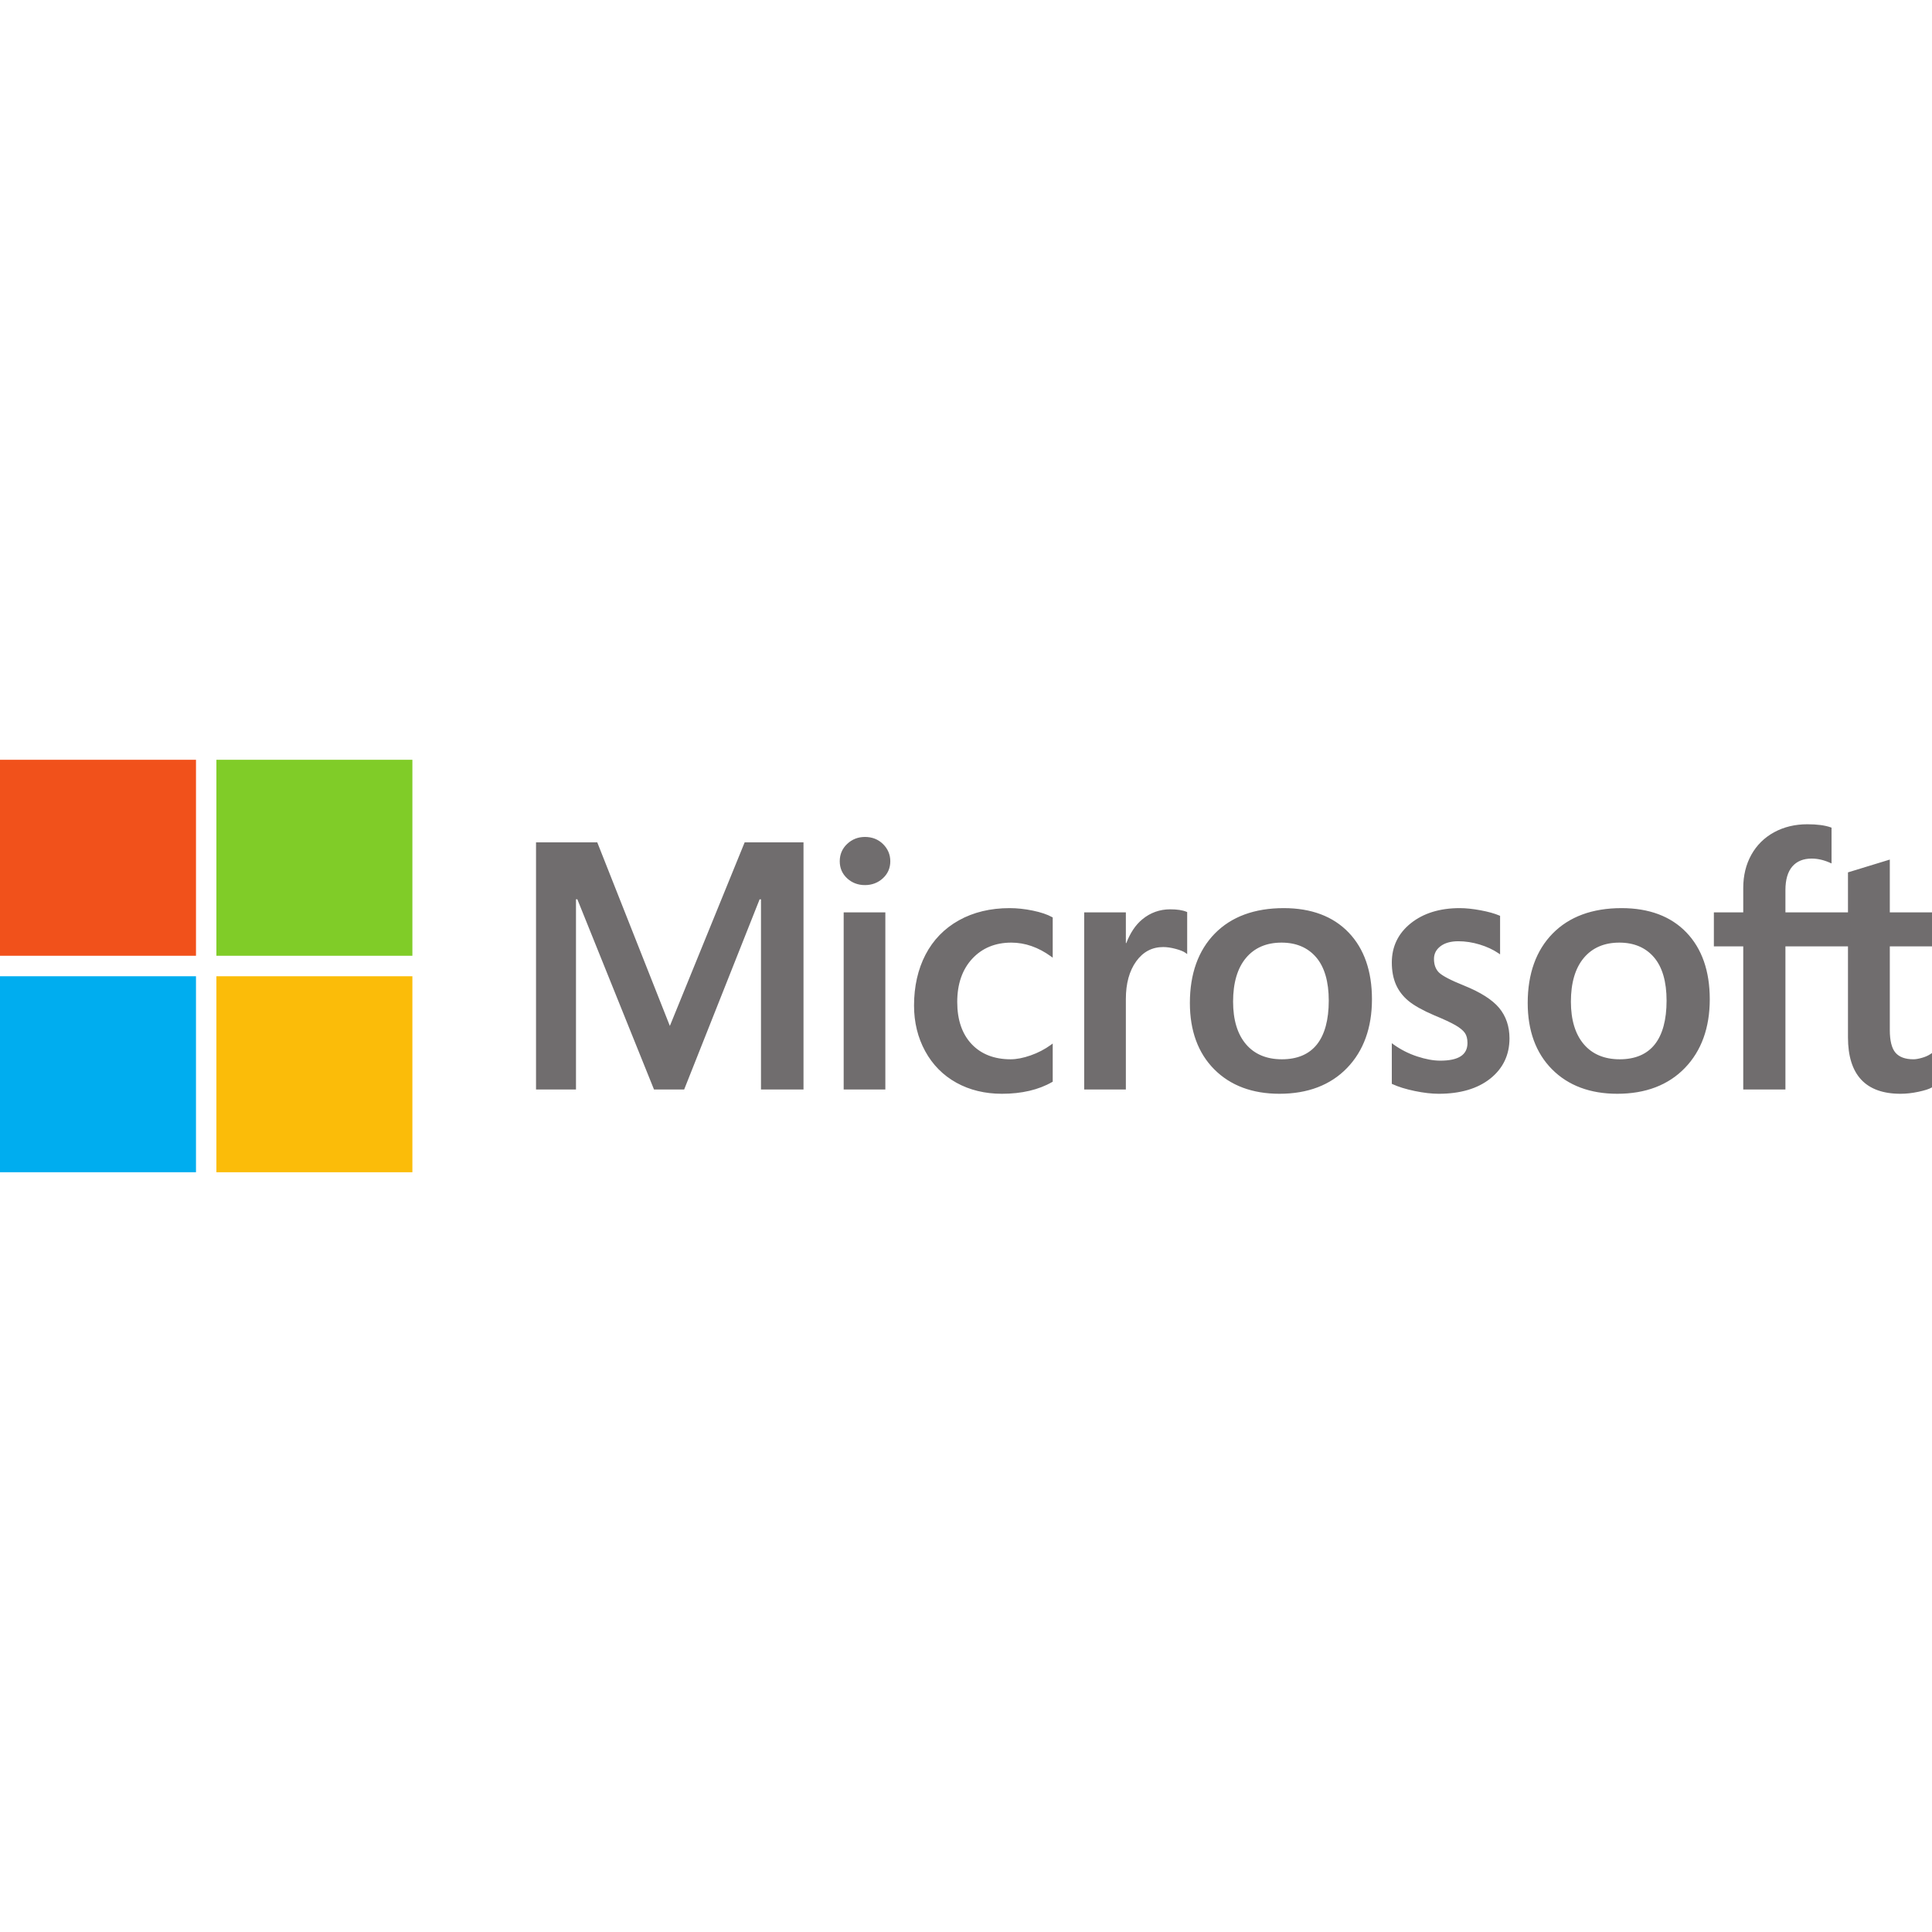
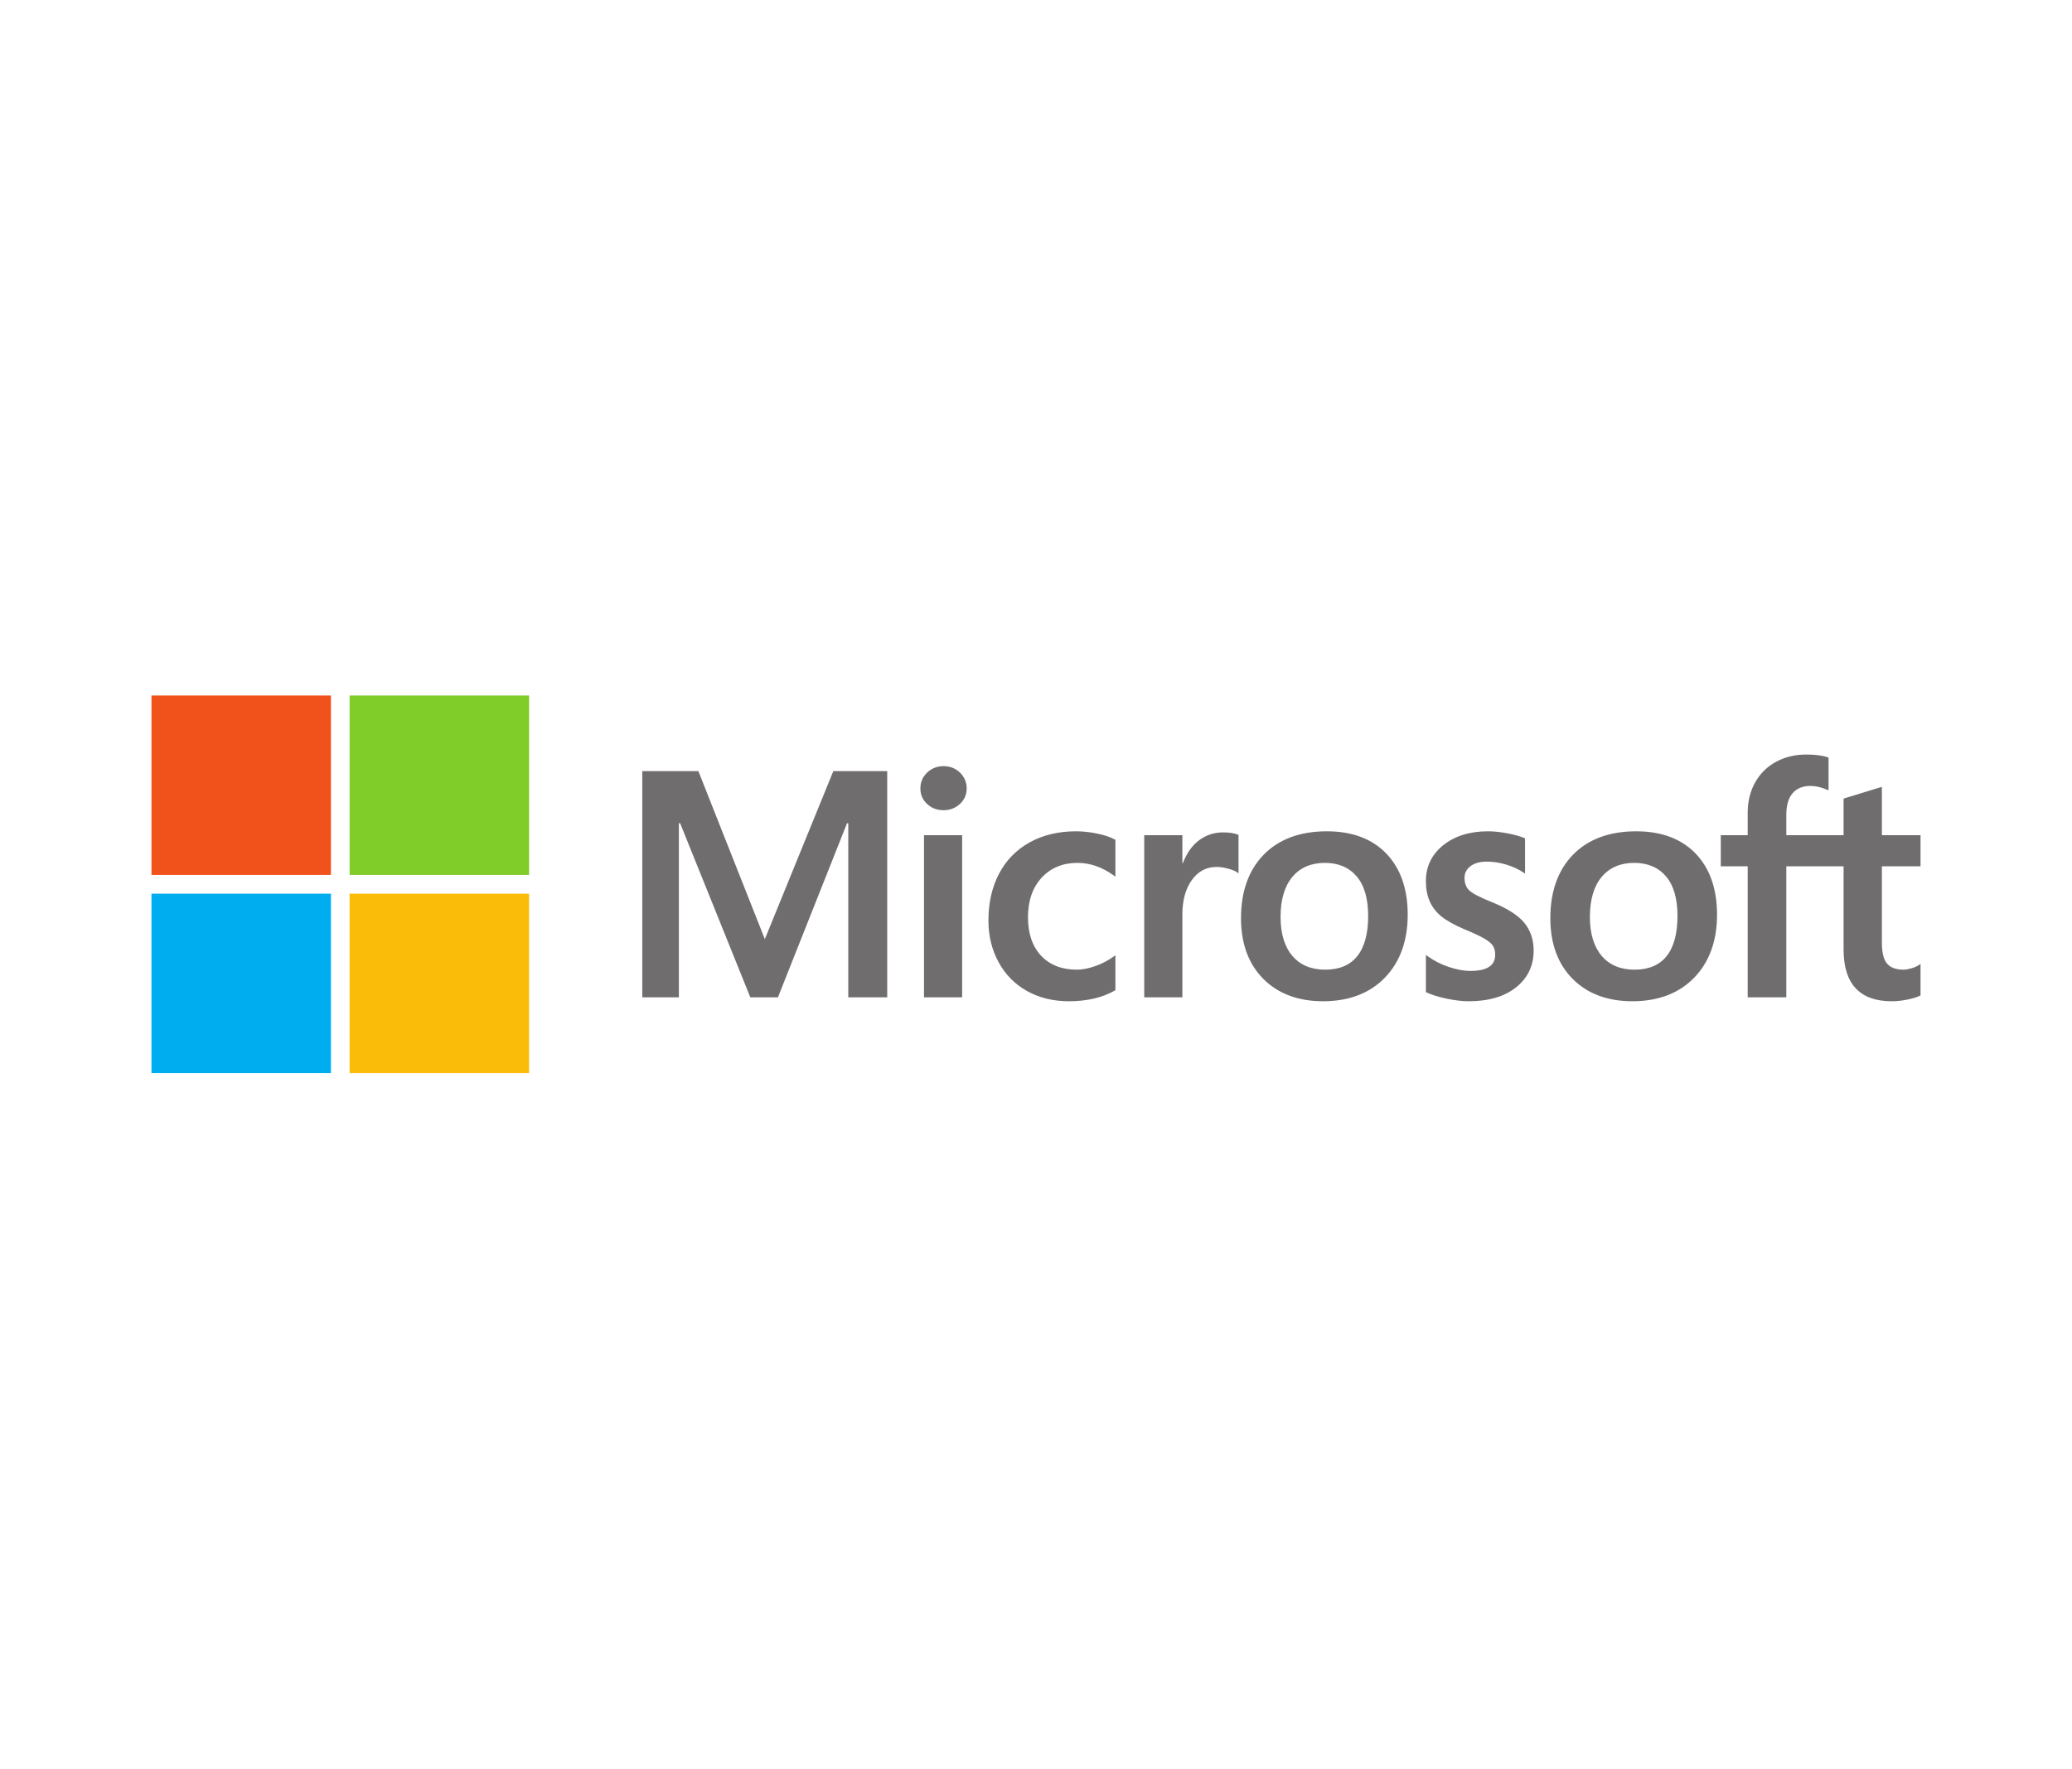
- <svg xmlns="http://www.w3.org/2000/svg" width="800px" height="800px" viewBox="0 -406.53 1033.746 1033.746">
+ <svg xmlns="http://www.w3.org/2000/svg" width="937px" height="800px" viewBox="-59.5 -406.53 1152.746 1033.746">
  <path d="M1033.746 99.838v-18.18h-22.576V53.395l-.76.234-21.205 6.488-.418.127v21.415h-33.469v-11.93c0-5.555 1.242-9.806 3.69-12.641 2.431-2.801 5.908-4.225 10.343-4.225 3.188 0 6.489.751 9.811 2.232l.833.372V36.321l-.392-.144c-3.099-1.114-7.314-1.675-12.539-1.675-6.585 0-12.568 1.433-17.786 4.273-5.221 2.844-9.328 6.904-12.205 12.066-2.867 5.156-4.322 11.111-4.322 17.701v13.116h-15.72v18.18h15.72v76.589h22.567V99.838h33.469v48.671c0 20.045 9.455 30.203 28.102 30.203 3.064 0 6.289-.359 9.582-1.062 3.352-.722 5.635-1.443 6.979-2.213l.297-.176v-18.348l-.918.607c-1.225.816-2.75 1.483-4.538 1.979-1.796.505-3.296.758-4.458.758-4.368 0-7.6-1.177-9.605-3.5-2.028-2.344-3.057-6.443-3.057-12.177V99.838h22.575zM866.635 160.26c-8.191 0-14.649-2.716-19.2-8.066-4.579-5.377-6.899-13.043-6.899-22.783 0-10.049 2.32-17.914 6.901-23.386 4.554-5.436 10.95-8.195 19.014-8.195 7.825 0 14.054 2.635 18.516 7.836 4.484 5.228 6.76 13.03 6.76 23.196 0 10.291-2.14 18.196-6.36 23.484-4.191 5.248-10.493 7.914-18.732 7.914m1.003-80.885c-15.627 0-28.039 4.579-36.889 13.61-8.844 9.032-13.328 21.531-13.328 37.153 0 14.838 4.377 26.773 13.011 35.468 8.634 8.698 20.384 13.104 34.921 13.104 15.148 0 27.313-4.643 36.159-13.799 8.845-9.146 13.326-21.527 13.326-36.784 0-15.07-4.205-27.094-12.502-35.731-8.301-8.641-19.977-13.021-34.698-13.021m-86.602 0c-10.63 0-19.423 2.719-26.14 8.08-6.758 5.393-10.186 12.466-10.186 21.025 0 4.449.74 8.401 2.196 11.753 1.465 3.363 3.732 6.324 6.744 8.809 2.989 2.465 7.603 5.047 13.717 7.674 5.14 2.115 8.973 3.904 11.408 5.314 2.38 1.382 4.069 2.771 5.023 4.124.927 1.324 1.397 3.136 1.397 5.372 0 6.367-4.768 9.465-14.579 9.465-3.639 0-7.79-.76-12.337-2.258a46.347 46.347 0 0 1-12.634-6.406l-.937-.672v21.727l.344.16c3.193 1.474 7.219 2.717 11.964 3.695 4.736.979 9.039 1.477 12.777 1.477 11.535 0 20.824-2.732 27.602-8.125 6.821-5.43 10.278-12.67 10.278-21.525 0-6.388-1.861-11.866-5.529-16.284-3.643-4.382-9.966-8.405-18.785-11.961-7.026-2.82-11.527-5.161-13.384-6.958-1.79-1.736-2.699-4.191-2.699-7.3 0-2.756 1.122-4.964 3.425-6.752 2.321-1.797 5.552-2.711 9.604-2.711 3.76 0 7.607.594 11.433 1.758 3.823 1.164 7.181 2.723 9.984 4.63l.922.63v-20.61l-.354-.152c-2.586-1.109-5.996-2.058-10.138-2.828-4.123-.765-7.863-1.151-11.116-1.151m-95.157 80.885c-8.189 0-14.649-2.716-19.199-8.066-4.58-5.377-6.896-13.041-6.896-22.783 0-10.049 2.319-17.914 6.901-23.386 4.55-5.436 10.945-8.195 19.013-8.195 7.822 0 14.051 2.635 18.514 7.836 4.485 5.228 6.76 13.03 6.76 23.196 0 10.291-2.141 18.196-6.361 23.484-4.191 5.248-10.49 7.914-18.732 7.914m1.006-80.885c-15.631 0-28.044 4.579-36.889 13.61-8.844 9.032-13.331 21.531-13.331 37.153 0 14.844 4.38 26.773 13.014 35.468 8.634 8.698 20.383 13.104 34.92 13.104 15.146 0 27.314-4.643 36.16-13.799 8.843-9.146 13.326-21.527 13.326-36.784 0-15.07-4.206-27.094-12.505-35.731-8.303-8.641-19.977-13.021-34.695-13.021M602.409 98.07V81.658h-22.292v94.767h22.292v-48.477c0-8.243 1.869-15.015 5.557-20.13 3.641-5.054 8.493-7.615 14.417-7.615 2.008 0 4.262.331 6.703.986 2.416.651 4.166 1.358 5.198 2.102l.937.679V81.496l-.361-.155c-2.076-.882-5.013-1.327-8.729-1.327-5.602 0-10.615 1.8-14.909 5.344-3.769 3.115-6.493 7.386-8.576 12.712h-.237zm-62.213-18.695c-10.227 0-19.349 2.193-27.108 6.516-7.775 4.333-13.788 10.519-17.879 18.385-4.073 7.847-6.141 17.013-6.141 27.235 0 8.954 2.005 17.171 5.968 24.413 3.965 7.254 9.577 12.929 16.681 16.865 7.094 3.931 15.293 5.924 24.371 5.924 10.594 0 19.639-2.118 26.891-6.295l.293-.168v-20.423l-.937.684c-3.285 2.393-6.956 4.303-10.906 5.679-3.94 1.375-7.532 2.07-10.682 2.07-8.747 0-15.769-2.737-20.866-8.133-5.108-5.403-7.698-12.99-7.698-22.537 0-9.607 2.701-17.389 8.024-23.131 5.307-5.725 12.342-8.629 20.908-8.629 7.327 0 14.467 2.481 21.222 7.381l.935.679V84.371l-.302-.17c-2.542-1.423-6.009-2.598-10.313-3.489-4.286-.889-8.478-1.337-12.461-1.337m-66.481 2.284h-22.292v94.766h22.292V81.659zm-10.918-40.371c-3.669 0-6.869 1.249-9.498 3.724-2.64 2.482-3.979 5.607-3.979 9.295 0 3.63 1.323 6.698 3.938 9.114 2.598 2.409 5.808 3.63 9.54 3.63 3.731 0 6.953-1.221 9.582-3.626 2.646-2.42 3.988-5.487 3.988-9.118 0-3.559-1.306-6.652-3.879-9.195-2.571-2.538-5.833-3.824-9.692-3.824m-55.62 33.379v101.758h22.75V44.189H398.44l-40.022 98.221-38.839-98.221H286.81v132.235h21.379V74.657h.734l41.013 101.768h16.134l40.373-101.758h.734z" fill="#706d6e" />
  <path d="M104.868 104.868H0V0h104.868v104.868z" fill="#f1511b" />
  <path d="M220.654 104.868H115.788V0h104.866v104.868z" fill="#80cc28" />
  <path d="M104.865 220.695H0V115.828h104.865v104.867z" fill="#00adef" />
  <path d="M220.654 220.695H115.788V115.828h104.866v104.867z" fill="#fbbc09" />
</svg>
